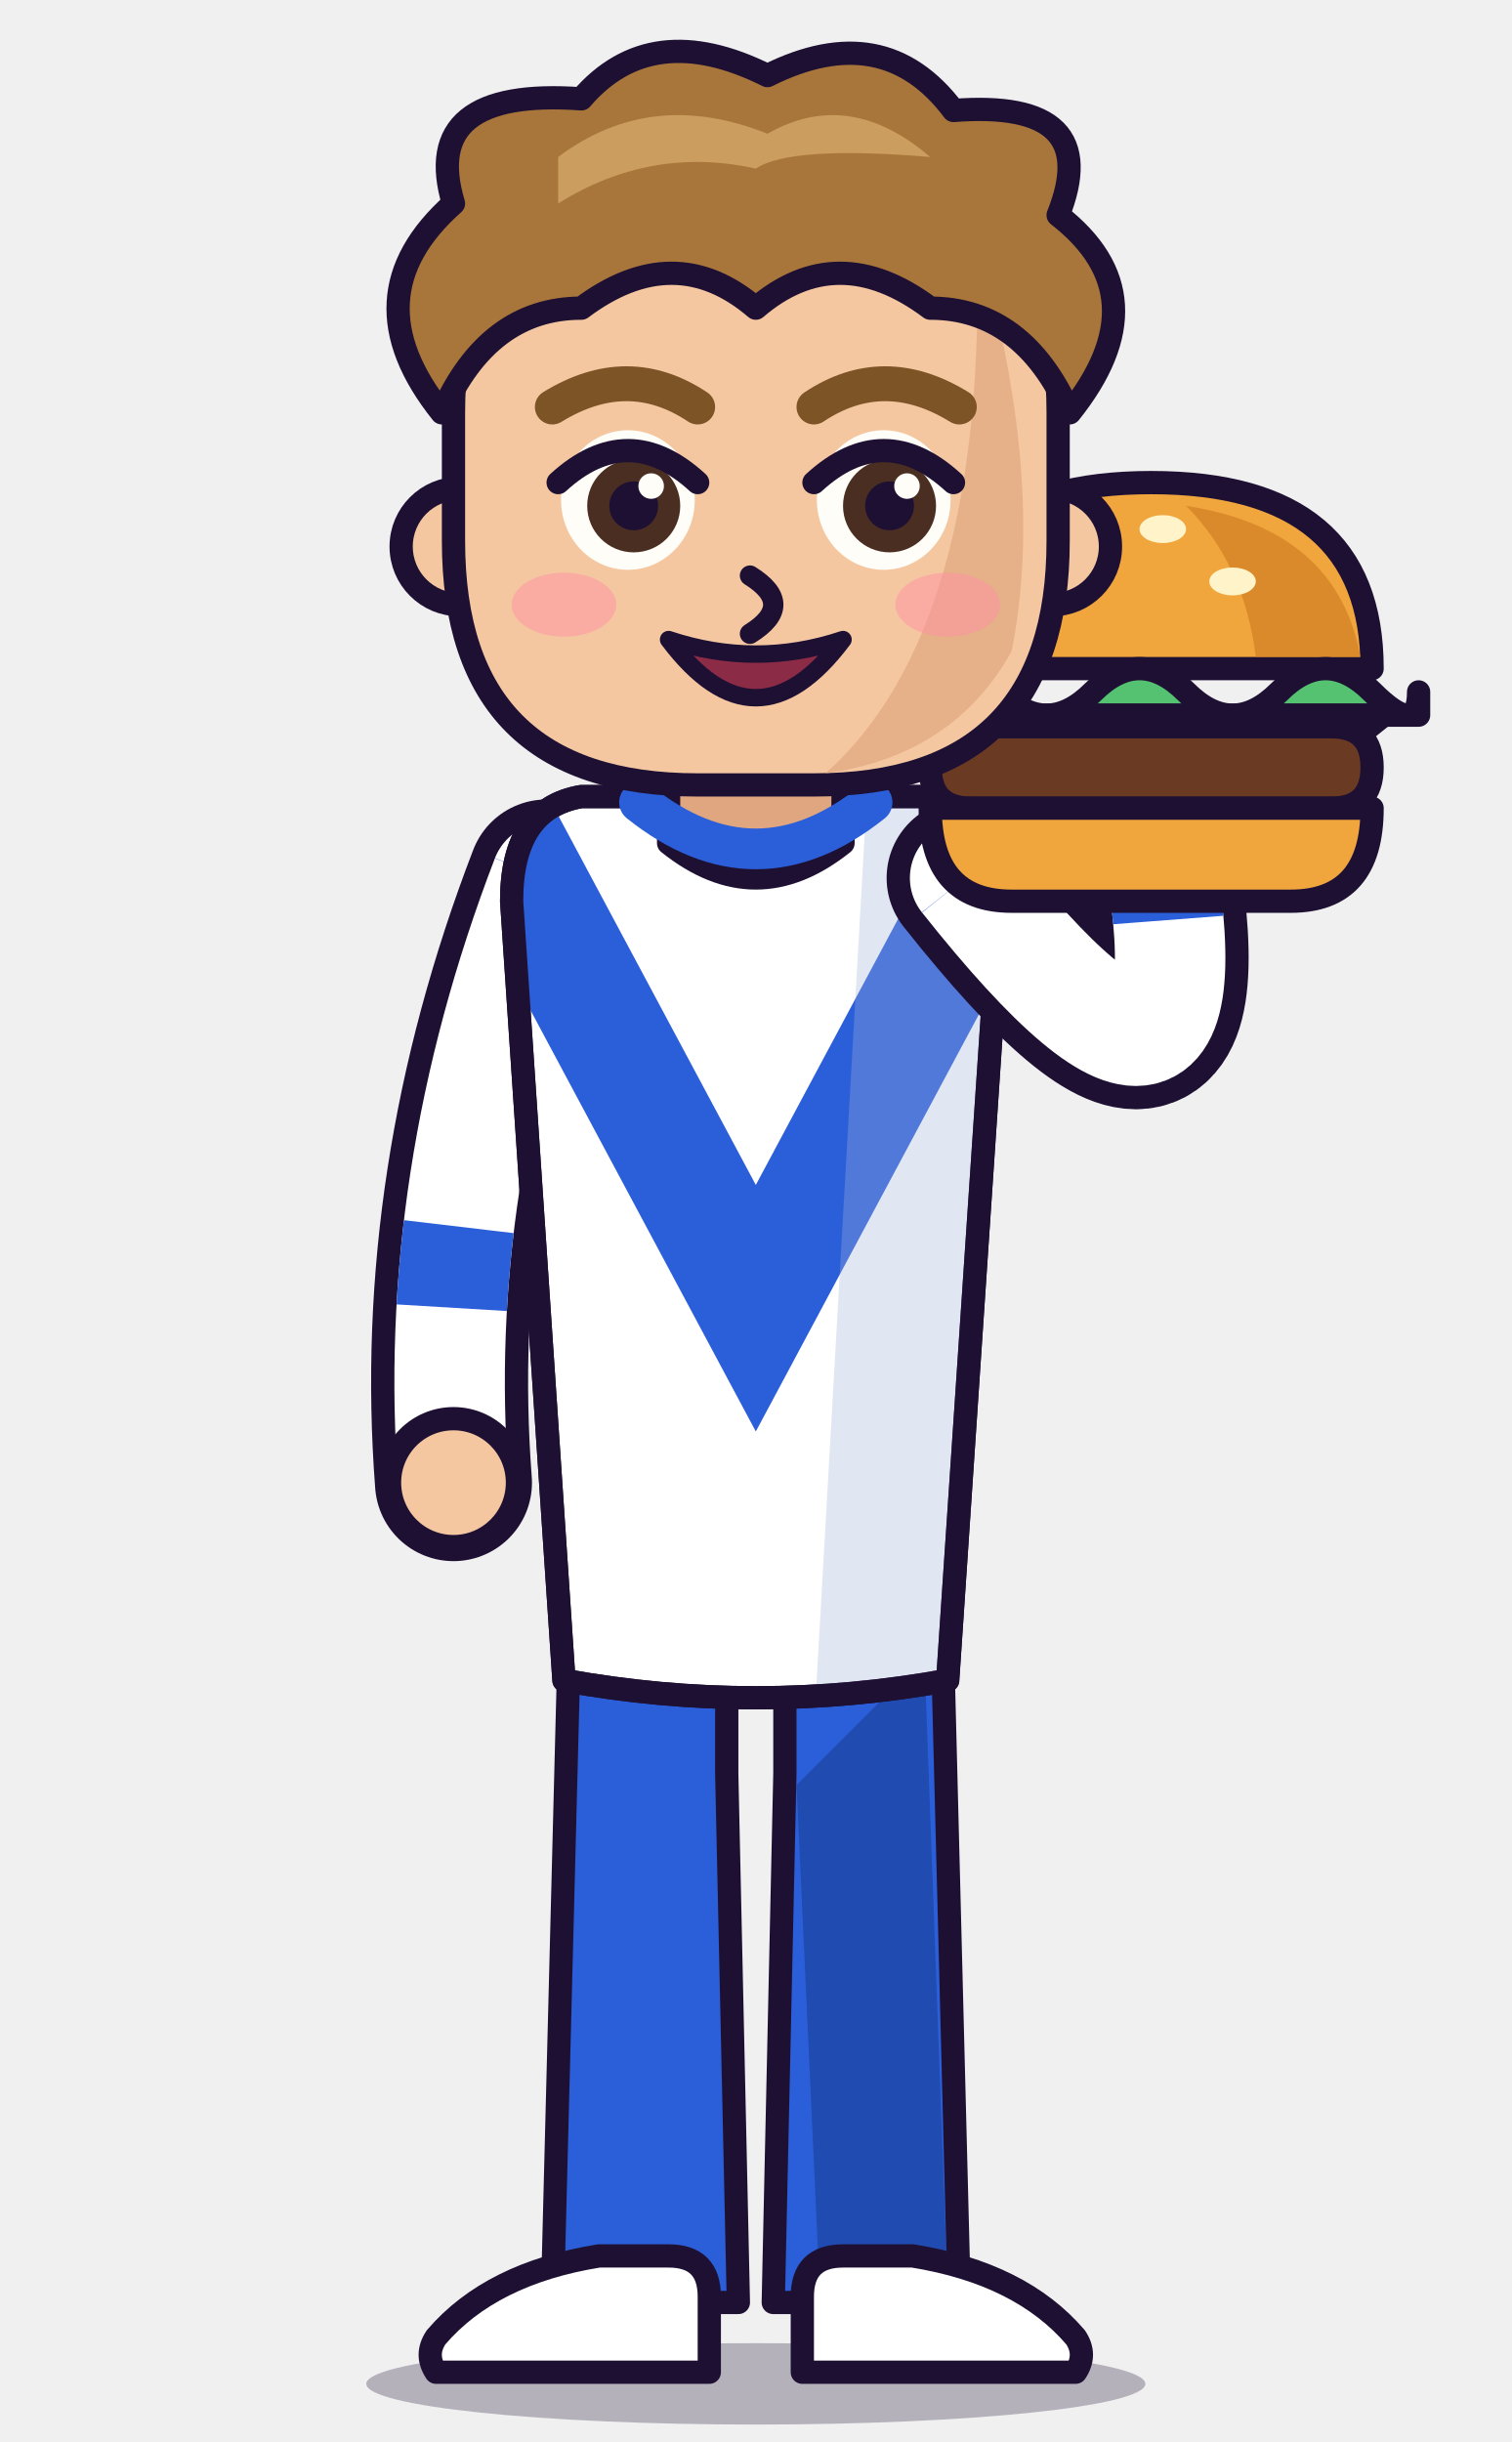
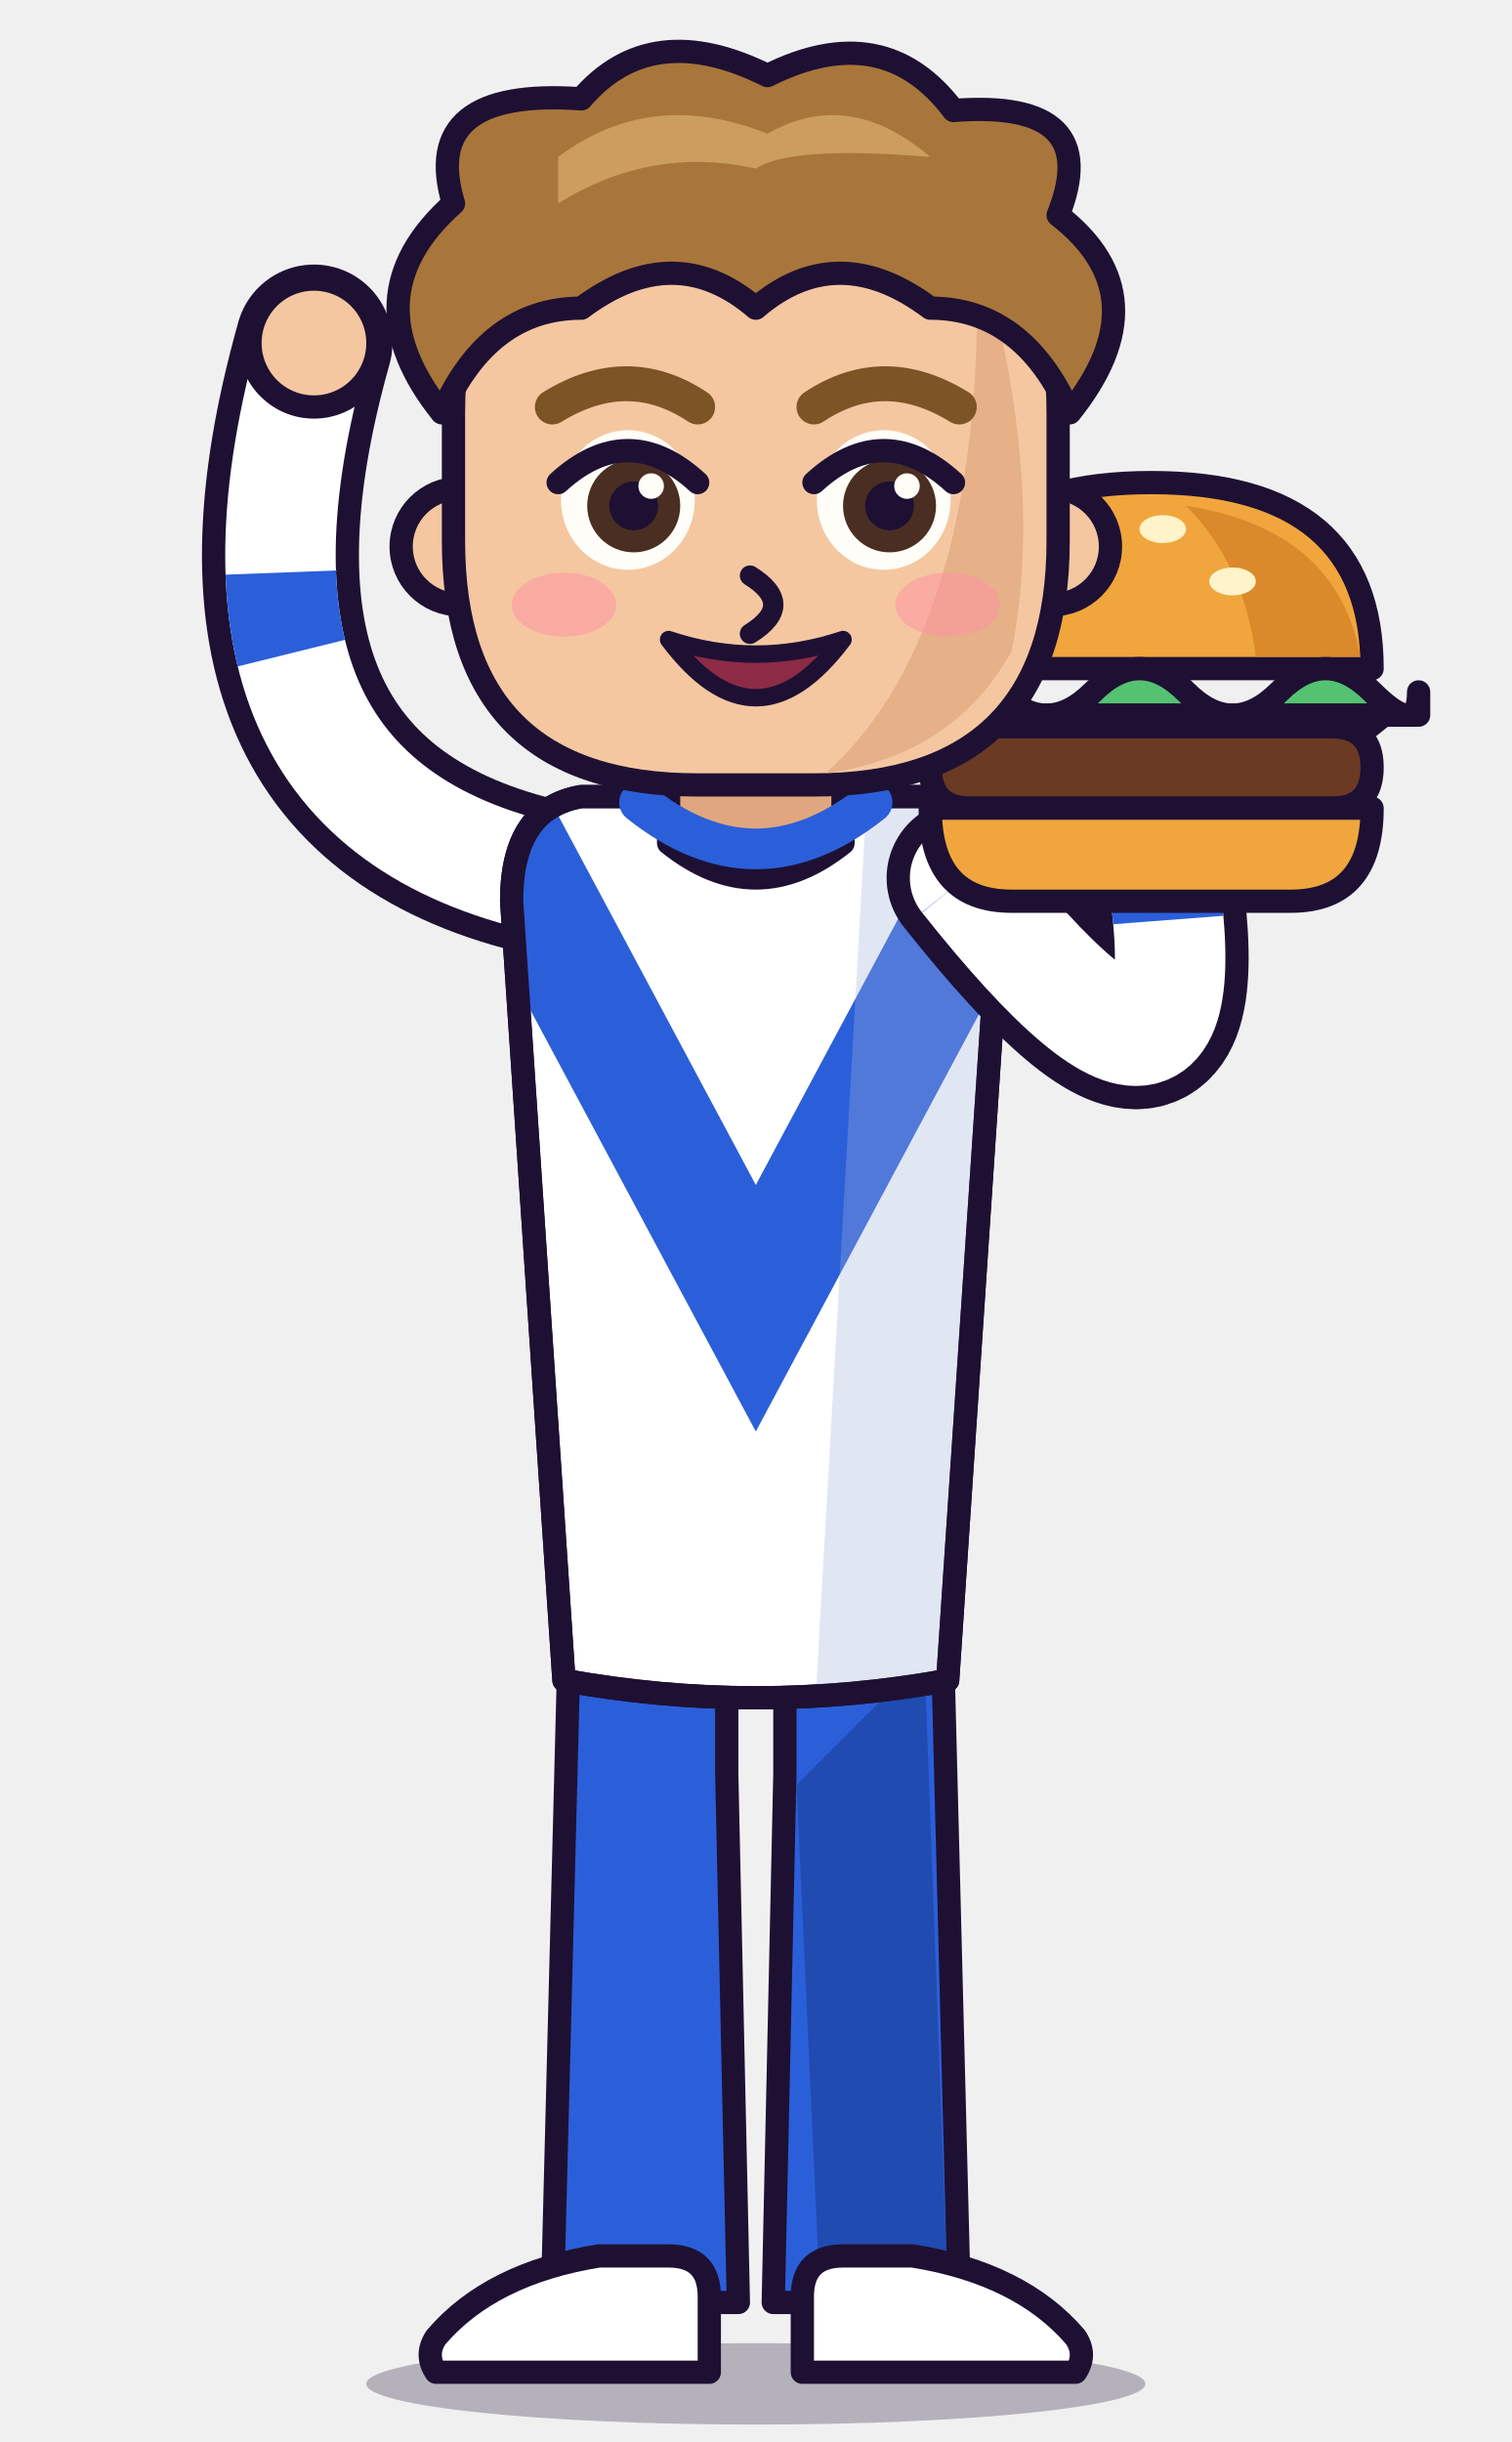
<svg xmlns="http://www.w3.org/2000/svg" viewBox="0 0 260 420" role="img" aria-label="Agusmaxi">
  <ellipse cx="130" cy="410" rx="67" ry="7" fill="#1E1033" opacity="0.28" />
  <path d="M98 279L95 396H127L125 305L125 279Z" fill="#2B5FD9" stroke="#1E1033" stroke-width="4" stroke-linejoin="round" stroke-linecap="round" />
  <path d="M162 279L165 396H133L135 305L135 279Z" fill="#2B5FD9" stroke="#1E1033" stroke-width="4" stroke-linejoin="round" stroke-linecap="round" />
  <path d="M137 307L141 394H163L159 285Z" fill="#183A90" opacity="0.55" />
  <path d="M122 408v-13q0 -7 -7 -7h-12q-18.6 3 -28 14q-2 3 0 6z" fill="#FFFFFF" stroke="#1E1033" stroke-width="4" stroke-linejoin="round" stroke-linecap="round" />
  <path d="M138 408v-13q0 -7 7 -7h12q18.6 3 28 14q2 3 0 6z" fill="#FFFFFF" stroke="#1E1033" stroke-width="4" stroke-linejoin="round" stroke-linecap="round" />
-   <path d="M94 151Q74 203 78 255" fill="none" stroke="#1E1033" stroke-width="27" stroke-linecap="round" />
-   <path d="M94 151Q74 203 78 255" fill="none" stroke="#FFFFFF" stroke-width="19" stroke-linecap="round" />
-   <path d="M94 151Q74 203 78 255" fill="none" stroke="#2B5FD9" stroke-width="19" stroke-linecap="butt" stroke-dasharray="0 62 14 400" />
-   <circle cx="78" cy="255" r="11" fill="#F4C7A1" stroke="#1E1033" stroke-width="4" stroke-linejoin="round" stroke-linecap="round" />
+   <path d="M94 151Q32 137 54 59" fill="none" stroke="#1E1033" stroke-width="27" stroke-linecap="round" />
+   <path d="M94 151Q32 137 54 59" fill="none" stroke="#FFFFFF" stroke-width="19" stroke-linecap="round" />
+   <path d="M94 151Q32 137 54 59" fill="none" stroke="#2B5FD9" stroke-width="19" stroke-linecap="butt" stroke-dasharray="0 62 14 400" />
+   <circle cx="54" cy="59" r="11" fill="#F4C7A1" stroke="#1E1033" stroke-width="4" stroke-linejoin="round" stroke-linecap="round" />
  <clipPath id="torso">
    <path d="M100 137Q88 139 88 155L97 289Q130 295 163 289L172 155Q172 139 160 137Z" />
  </clipPath>
  <path d="M100 137Q88 139 88 155L97 289Q130 295 163 289L172 155Q172 139 160 137Z" fill="#FFFFFF" stroke="#1E1033" stroke-width="4" stroke-linejoin="round" stroke-linecap="round" />
  <g clip-path="url(#torso)">
    <path d="M84 139L130 225L176 139" fill="none" stroke="#2B5FD9" stroke-width="20" />
    <path d="M149.32 133H178V299H139.9Z" fill="#9FB0D8" opacity="0.32" />
  </g>
  <path d="M100 137Q88 139 88 155L97 289Q130 295 163 289L172 155Q172 139 160 137Z" fill="none" stroke="#1E1033" stroke-width="4" stroke-linejoin="round" stroke-linecap="round" />
  <path d="M115 129h30v16q-15 12 -30 0z" fill="#E0A67F" stroke="#1E1033" stroke-width="4" stroke-linejoin="round" stroke-linecap="round" />
  <path d="M110 138q20 16 40 0" fill="none" stroke="#2B5FD9" stroke-width="7" stroke-linecap="round" />
  <path d="M166 151Q212 209 198 139" fill="none" stroke="#1E1033" stroke-width="27" stroke-linecap="round" />
  <path d="M166 151Q212 209 198 139" fill="none" stroke="#FFFFFF" stroke-width="19" stroke-linecap="round" />
  <path d="M166 151Q212 209 198 139" fill="none" stroke="#2B5FD9" stroke-width="19" stroke-linecap="butt" stroke-dasharray="0 62 14 400" />
  <circle cx="198" cy="139" r="11" fill="#F4C7A1" stroke="#1E1033" stroke-width="4" stroke-linejoin="round" stroke-linecap="round" />
  <path d="M160 115q0 -32 38 -32t38 32z" fill="#F0A63C" stroke="#1E1033" stroke-width="4" stroke-linejoin="round" stroke-linecap="round" />
  <path d="M204 87q26 4 30 26h-18q-2 -16 -12 -26z" fill="#D07F22" opacity="0.7" />
  <ellipse cx="184" cy="96" rx="4" ry="2.4" fill="#FFF3C9" />
  <ellipse cx="200" cy="91" rx="4" ry="2.4" fill="#FFF3C9" />
  <ellipse cx="212" cy="100" rx="4" ry="2.4" fill="#FFF3C9" />
  <path d="M156 119q8 -8 16 0t16 0t16 0t16 0t16 0t8 0v4h-88z" fill="#55C271" stroke="#1E1033" stroke-width="4" stroke-linejoin="round" stroke-linecap="round" />
  <path d="M158 123h80l-10 8l-10 -6h-60z" fill="#FFD12F" stroke="#1E1033" stroke-width="4" stroke-linejoin="round" stroke-linecap="round" />
  <path d="M167 125h62q7 0 7 7v0q0 7 -7 7h-62q-7 0 -7 -7v-0q0 -7 7 -7z" fill="#6B3A23" stroke="#1E1033" stroke-width="4" stroke-linejoin="round" stroke-linecap="round" />
  <path d="M160 139h76q0 16 -14 16h-48q-14 0 -14 -16z" fill="#F0A63C" stroke="#1E1033" stroke-width="4" stroke-linejoin="round" stroke-linecap="round" />
  <circle cx="79" cy="94" r="10" fill="#F4C7A1" stroke="#1E1033" stroke-width="4" stroke-linejoin="round" stroke-linecap="round" />
  <circle cx="181" cy="94" r="10" fill="#F4C7A1" stroke="#1E1033" stroke-width="4" stroke-linejoin="round" stroke-linecap="round" />
  <path d="M120 29h20q42 0 42 42v22q0 42 -42 42h-20q-42 0 -42 -42v-22q0 -42 42 -42z" fill="#F4C7A1" stroke="#1E1033" stroke-width="4" stroke-linejoin="round" stroke-linecap="round" />
  <path d="M168 41Q180 82 174 112Q164 130 142 133Q170 108 168 41Z" fill="#E0A67F" opacity="0.7" />
  <ellipse cx="97" cy="104" rx="9" ry="5.5" fill="#FF8FA3" opacity="0.5" />
  <ellipse cx="163" cy="104" rx="9" ry="5.5" fill="#FF8FA3" opacity="0.5" />
  <ellipse cx="108" cy="86" rx="11.5" ry="12" fill="#FFFDF7" />
  <circle cx="109" cy="87" r="8" fill="#4A2E22" />
  <circle cx="109" cy="87" r="4.2" fill="#1E1033" />
  <circle cx="112" cy="83.6" r="2.2" fill="#FFFDF7" />
  <path d="M96 83Q108 72 120 83" fill="none" stroke="#1E1033" stroke-width="4" stroke-linecap="round" stroke-linejoin="round" />
  <ellipse cx="152" cy="86" rx="11.5" ry="12" fill="#FFFDF7" />
  <circle cx="153" cy="87" r="8" fill="#4A2E22" />
  <circle cx="153" cy="87" r="4.2" fill="#1E1033" />
  <circle cx="156" cy="83.6" r="2.2" fill="#FFFDF7" />
  <path d="M140 83Q152 72 164 83" fill="none" stroke="#1E1033" stroke-width="4" stroke-linecap="round" stroke-linejoin="round" />
  <path d="M120 70Q108 62 95 70" fill="none" stroke="#7D5426" stroke-width="6" stroke-linecap="round" stroke-linejoin="round" />
  <path d="M140 70Q152 62 165 70" fill="none" stroke="#7D5426" stroke-width="6" stroke-linecap="round" stroke-linejoin="round" />
  <path d="M129 99q8 5 0 10" fill="none" stroke="#1E1033" stroke-width="3.5" stroke-linecap="round" stroke-linejoin="round" />
  <path d="M115 110q15 20 30 0q-15 5 -30 0z" fill="#8C2B45" stroke="#1E1033" stroke-width="3" stroke-linejoin="round" stroke-linecap="round" />
  <path d="M76 71Q60 51 78 35Q72 15 100 17Q112 3 132 13Q152 3 164 19Q190 17 182 37Q200 51 184 71Q176 53 160 53Q144 41 130 53Q116 41 100 53Q84 53 76 71Z" fill="#A8763A" stroke="#1E1033" stroke-width="4" stroke-linejoin="round" stroke-linecap="round" />
  <path d="M96 27Q112 15 132 23Q146 15 160 27Q136 25 130 29Q112 25 96 35Z" fill="#D1A365" opacity="0.85" />
</svg>
